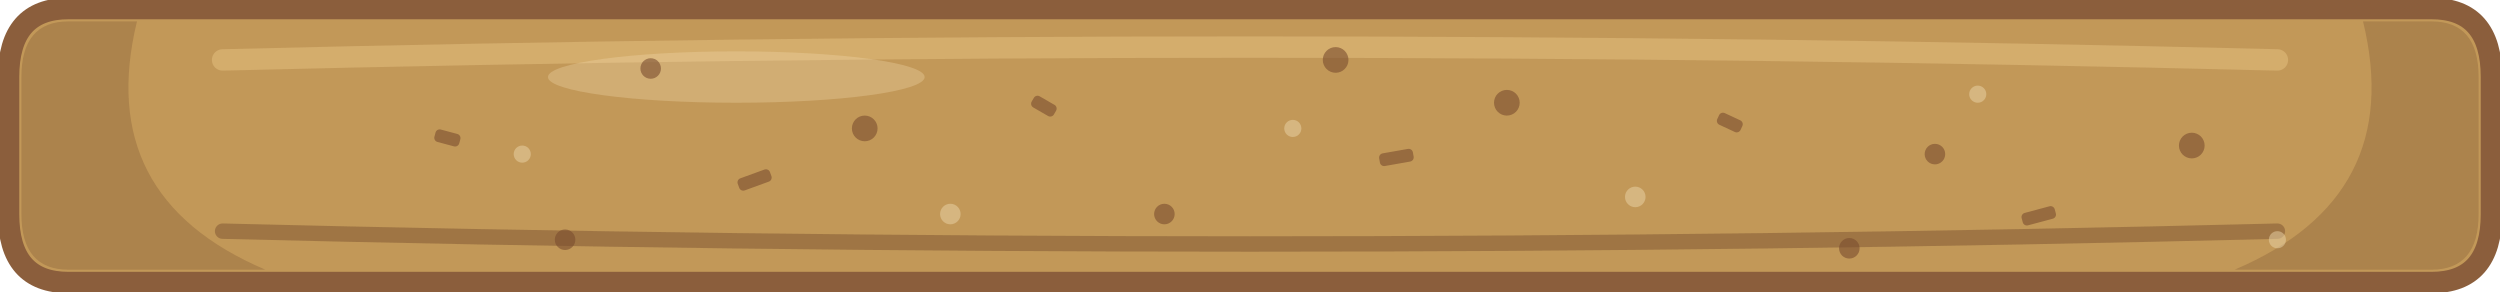
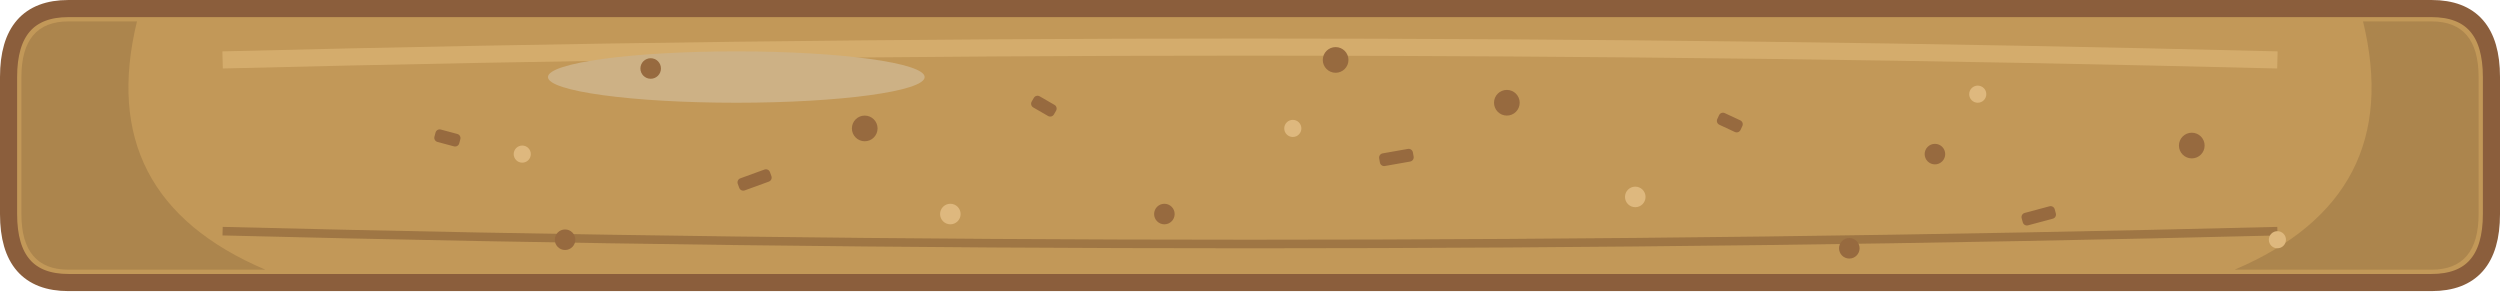
<svg xmlns="http://www.w3.org/2000/svg" viewBox="54 87 292 34" preserveAspectRatio="none">
-   <path d="M62 88            Q55 88 55 96            L55 112            Q55 120 62 120            L338 120            Q345 120 345 112            L345 96            Q345 88 338 88            Z" fill="#C29858" stroke="#8B5E3C" stroke-width="2.5" stroke-linejoin="round" />
-   <path d="M56.5 96            L56.5 112            Q56.5 118.5 62 118.5            L85 118.5            Q65 110 70 89.5            L62 89.5            Q56.5 89.5 56.5 96            Z" fill="#6B4226" opacity="0.25" />
-   <path d="M343.5 96            L343.5 112            Q343.5 118.5 338 118.5            L315 118.5            Q335 110 330 89.5            L338 89.5            Q343.5 89.5 343.5 96            Z" fill="#6B4226" opacity="0.25" />
-   <path d="M80 94 Q200 91 320 94" fill="none" stroke="#E0BA7A" stroke-width="2.5" opacity="0.6" stroke-linecap="round" />
-   <ellipse cx="140" cy="96" rx="22" ry="3" fill="#F5DEB3" opacity="0.3" />
-   <path d="M80 114 Q200 117 320 114" fill="none" stroke="#6B4226" stroke-width="1.8" opacity="0.4" stroke-linecap="round" />
-   <g fill="#7A4C2E" opacity="0.6">
+   <path d="M62 88            Q55 88 55 96            L55 112            Q55 120 62 120            L338 120            Q345 120 345 112            L345 96            Q345 88 338 88            Z" fill="#C29858" stroke="#8B5E3C" stroke-width="2" stroke-linejoin="round" />
+   <path d="M56.5 96            L56.5 112            Q56.5 118.5 62 118.5            L85 118.5            Q65 110 70 89.5            L62 89.5            Q56.5 89.5 56.5 96            Z" fill="#AC854D" />
+   <path d="M343.5 96            L343.5 112            Q343.5 118.5 338 118.5            L315 118.5            Q335 110 330 89.5            L338 89.5            Q343.5 89.5 343.5 96            Z" fill="#AC854D" />
+   <path d="M80 94 Q200 91 320 94" fill="none" stroke="#D4AC6C" stroke-width="2" />
+   <ellipse cx="140" cy="96" rx="22" ry="3" fill="#CDB185" />
+   <path d="M80 114 Q200 117 320 114" fill="none" stroke="#9F7644" stroke-width="1" />
+   <g fill="#976A3F">
    <rect x="105" y="102" width="3" height="1.5" rx="0.5" transform="rotate(15 105 102)" />
    <rect x="140" y="108" width="4" height="1.5" rx="0.5" transform="rotate(-20 140 108)" />
    <rect x="175" y="98" width="3" height="1.5" rx="0.5" transform="rotate(30 175 98)" />
    <rect x="215" y="105" width="4" height="1.5" rx="0.5" transform="rotate(-10 215 105)" />
    <rect x="255" y="100" width="3" height="1.5" rx="0.5" transform="rotate(25 255 100)" />
    <rect x="290" y="112" width="4" height="1.5" rx="0.5" transform="rotate(-15 290 112)" />
    <circle cx="120" cy="115" r="1.2" />
    <circle cx="155" cy="102" r="1.5" />
    <circle cx="190" cy="112" r="1.2" />
    <circle cx="230" cy="99" r="1.5" />
    <circle cx="270" cy="116" r="1.2" />
    <circle cx="310" cy="104" r="1.5" />
    <circle cx="130" cy="95" r="1.2" />
    <circle cx="210" cy="94" r="1.5" />
    <circle cx="280" cy="105" r="1.2" />
  </g>
-   <g fill="#EAD4A8" opacity="0.5">
+   <g fill="#DEB87E">
    <circle cx="115" cy="105" r="1" />
    <circle cx="165" cy="112" r="1.2" />
    <circle cx="205" cy="102" r="1" />
    <circle cx="245" cy="110" r="1.2" />
    <circle cx="285" cy="98" r="1" />
    <circle cx="320" cy="115" r="1" />
  </g>
</svg>
